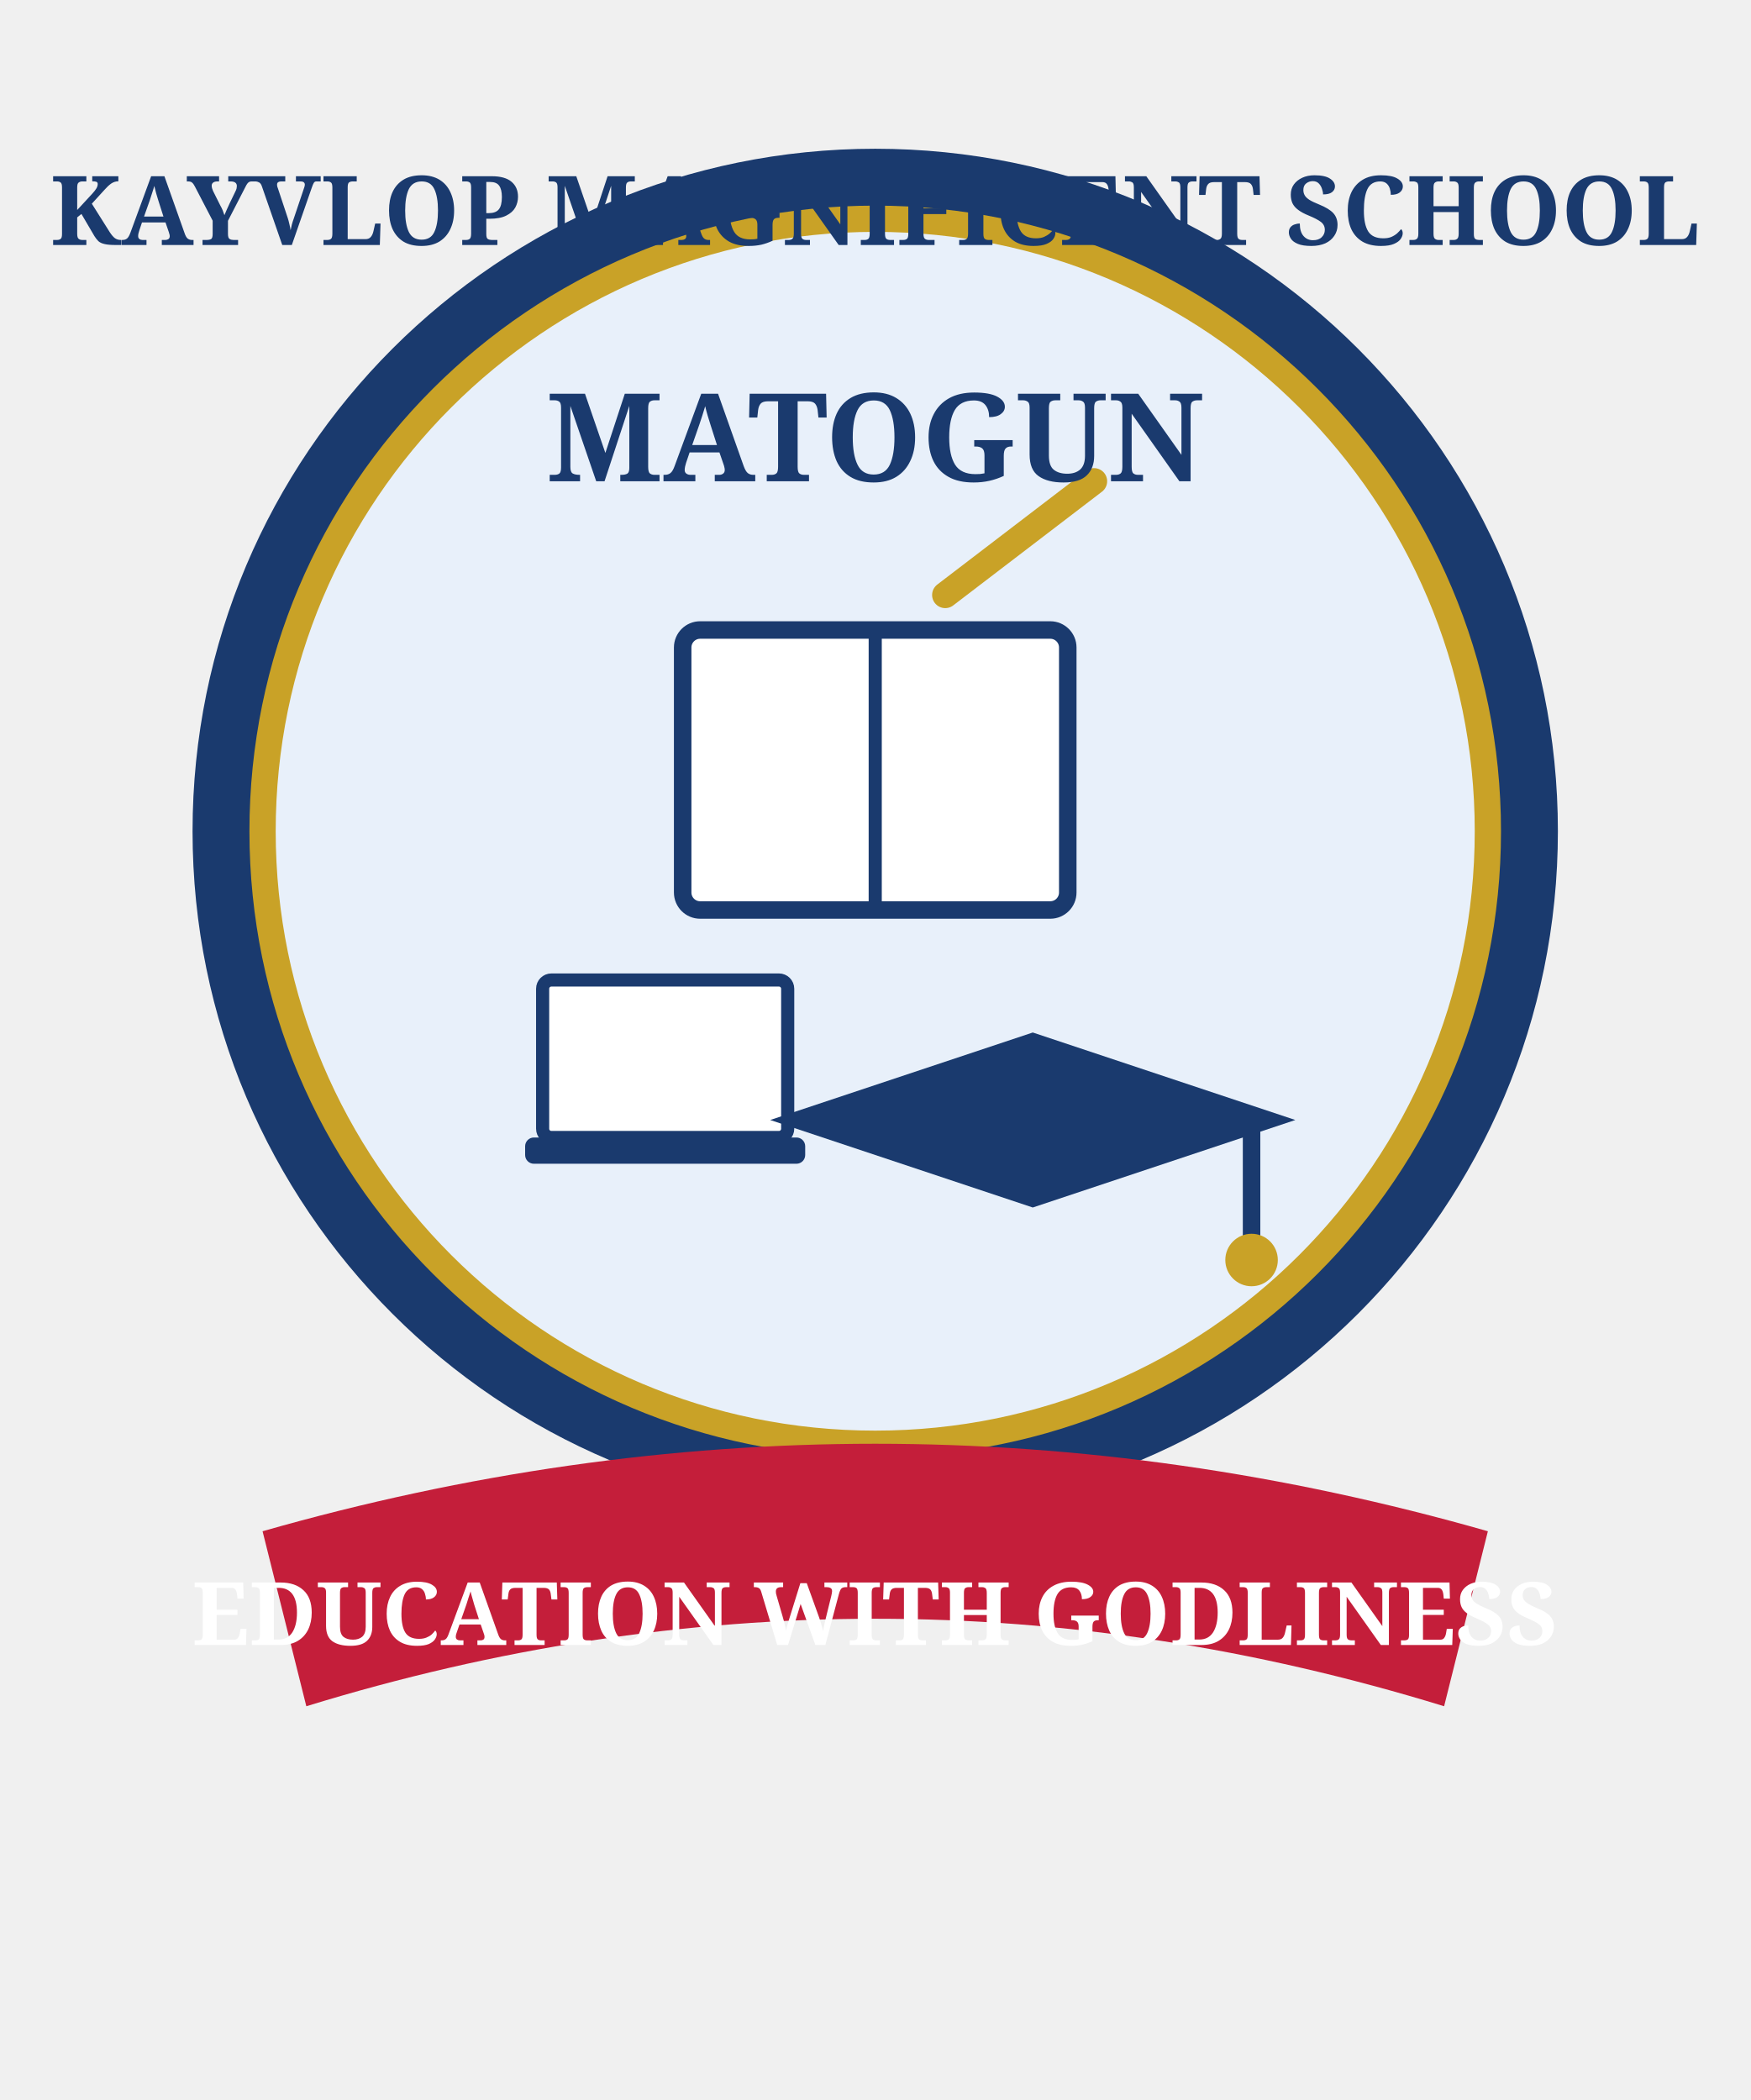
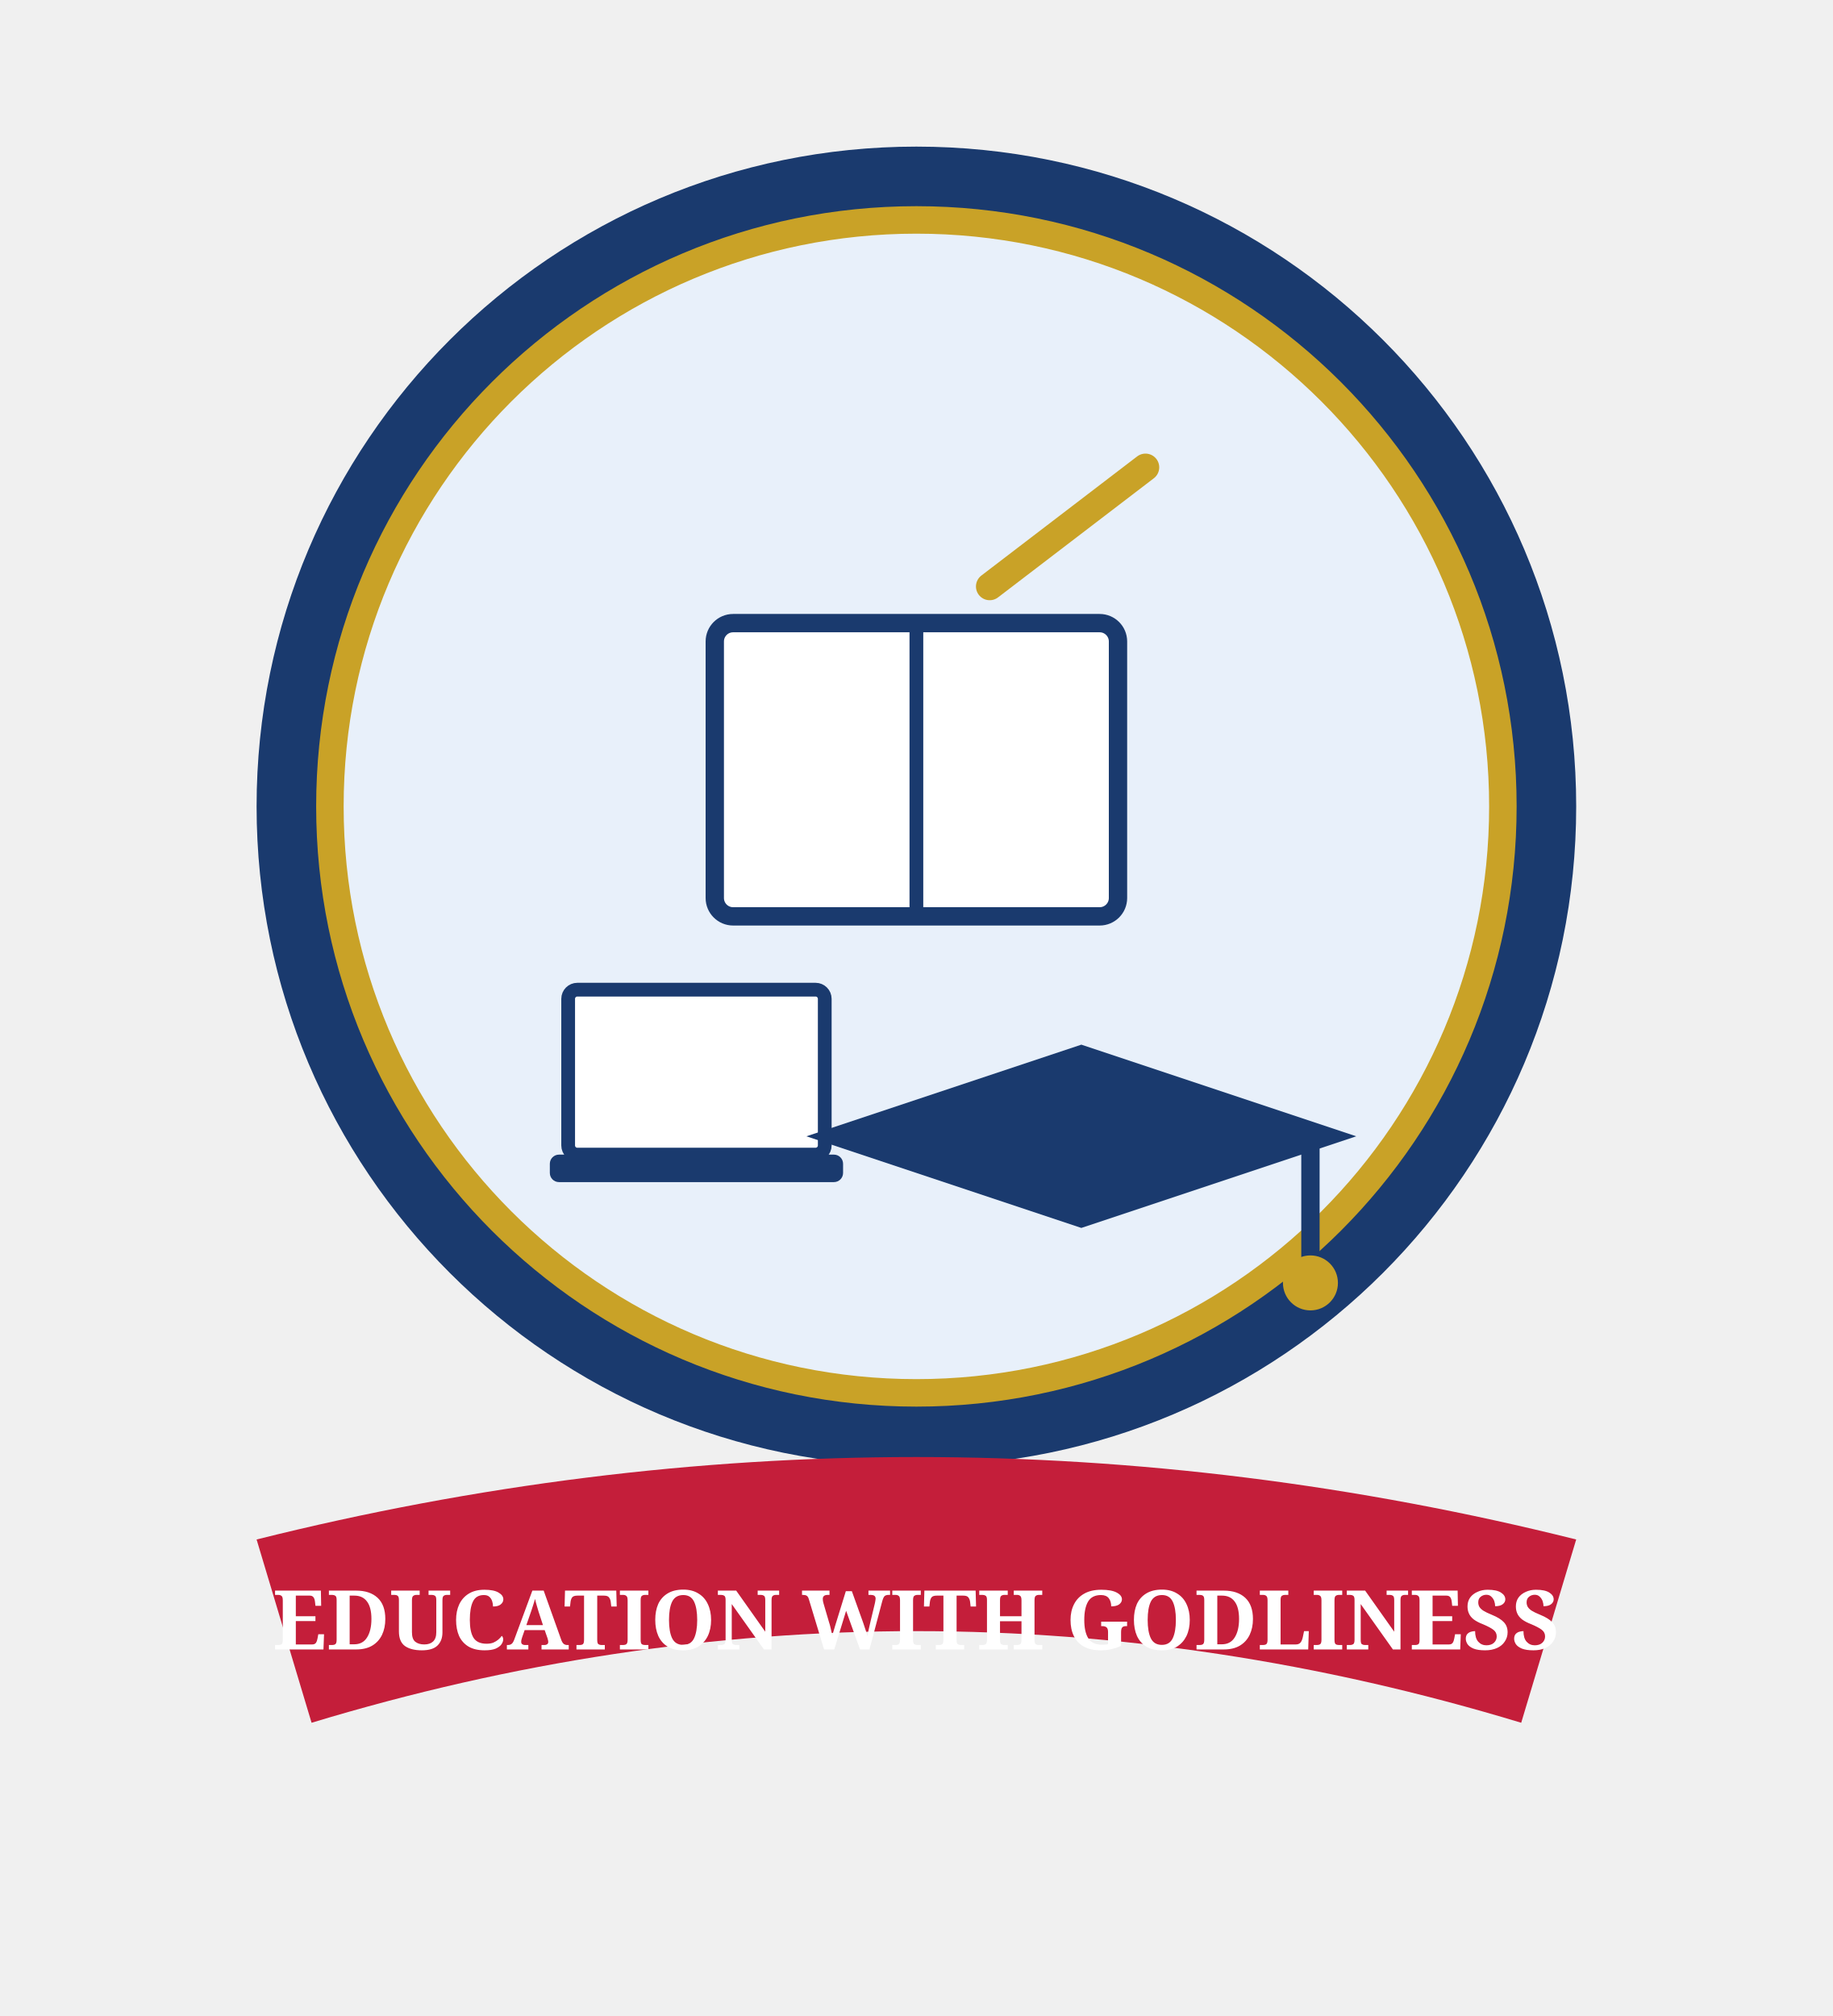
- <svg xmlns="http://www.w3.org/2000/svg" viewBox="0 0 200 240" fill="none">
-   <circle cx="100" cy="95" r="78" fill="#1a3a6e" />
-   <circle cx="100" cy="95" r="70" stroke="#c9a227" stroke-width="3" fill="#e8f0fa" />
-   <text x="100" y="28" text-anchor="middle" fill="#1a3a6e" font-family="Georgia,serif" font-size="11" font-weight="700">KAYVLOP MAGNIFICENT SCHOOL</text>
-   <rect x="78" y="72" width="44" height="32" rx="2" fill="#fff" stroke="#1a3a6e" stroke-width="2" />
-   <line x1="100" y1="72" x2="100" y2="104" stroke="#1a3a6e" stroke-width="1.5" />
-   <line x1="108" y1="68" x2="125" y2="55" stroke="#c9a227" stroke-width="3" stroke-linecap="round" />
-   <rect x="62" y="112" width="28" height="18" rx="1" fill="#fff" stroke="#1a3a6e" stroke-width="1.5" />
-   <rect x="60" y="130" width="32" height="3" rx="1" fill="#1a3a6e" />
-   <path d="M118 118 L148 128 L118 138 L88 128 Z" fill="#1a3a6e" />
-   <rect x="142" y="128" width="2" height="14" fill="#1a3a6e" />
-   <circle cx="143" cy="144" r="3" fill="#c9a227" />
-   <path d="M30 175 Q100 155 170 175 L165 195 Q100 175 35 195 Z" fill="#c41e3a" />
-   <text x="100" y="188" text-anchor="middle" fill="#fff" font-family="Georgia,serif" font-size="10" font-weight="600">EDUCATION WITH GODLINESS</text>
-   <text x="100" y="55" text-anchor="middle" fill="#1a3a6e" font-family="Georgia,serif" font-size="14" font-weight="700">MATOGUN</text>
+ <svg xmlns="http://www.w3.org/2000/svg" viewBox="0 0 200 220" fill="none">
+   <circle cx="100" cy="88" r="72" fill="#1a3a6e" />
+   <circle cx="100" cy="88" r="64" stroke="#c9a227" stroke-width="3" fill="#e8f0fa" />
+   <rect x="78" y="68" width="44" height="32" rx="2" fill="#fff" stroke="#1a3a6e" stroke-width="2" />
+   <line x1="100" y1="68" x2="100" y2="100" stroke="#1a3a6e" stroke-width="1.5" />
+   <line x1="108" y1="64" x2="125" y2="51" stroke="#c9a227" stroke-width="3" stroke-linecap="round" />
+   <rect x="62" y="108" width="28" height="18" rx="1" fill="#fff" stroke="#1a3a6e" stroke-width="1.5" />
+   <rect x="60" y="126" width="32" height="3" rx="1" fill="#1a3a6e" />
+   <path d="M118 114 L148 124 L118 134 L88 124 Z" fill="#1a3a6e" />
+   <rect x="142" y="124" width="2" height="14" fill="#1a3a6e" />
+   <circle cx="143" cy="140" r="3" fill="#c9a227" />
+   <path d="M28 168 Q100 150 172 168 L166 188 Q100 168 34 188 Z" fill="#c41e3a" />
+   <text x="100" y="180" text-anchor="middle" fill="#fff" font-family="Georgia,serif" font-size="9" font-weight="600">EDUCATION WITH GODLINESS</text>
</svg>
